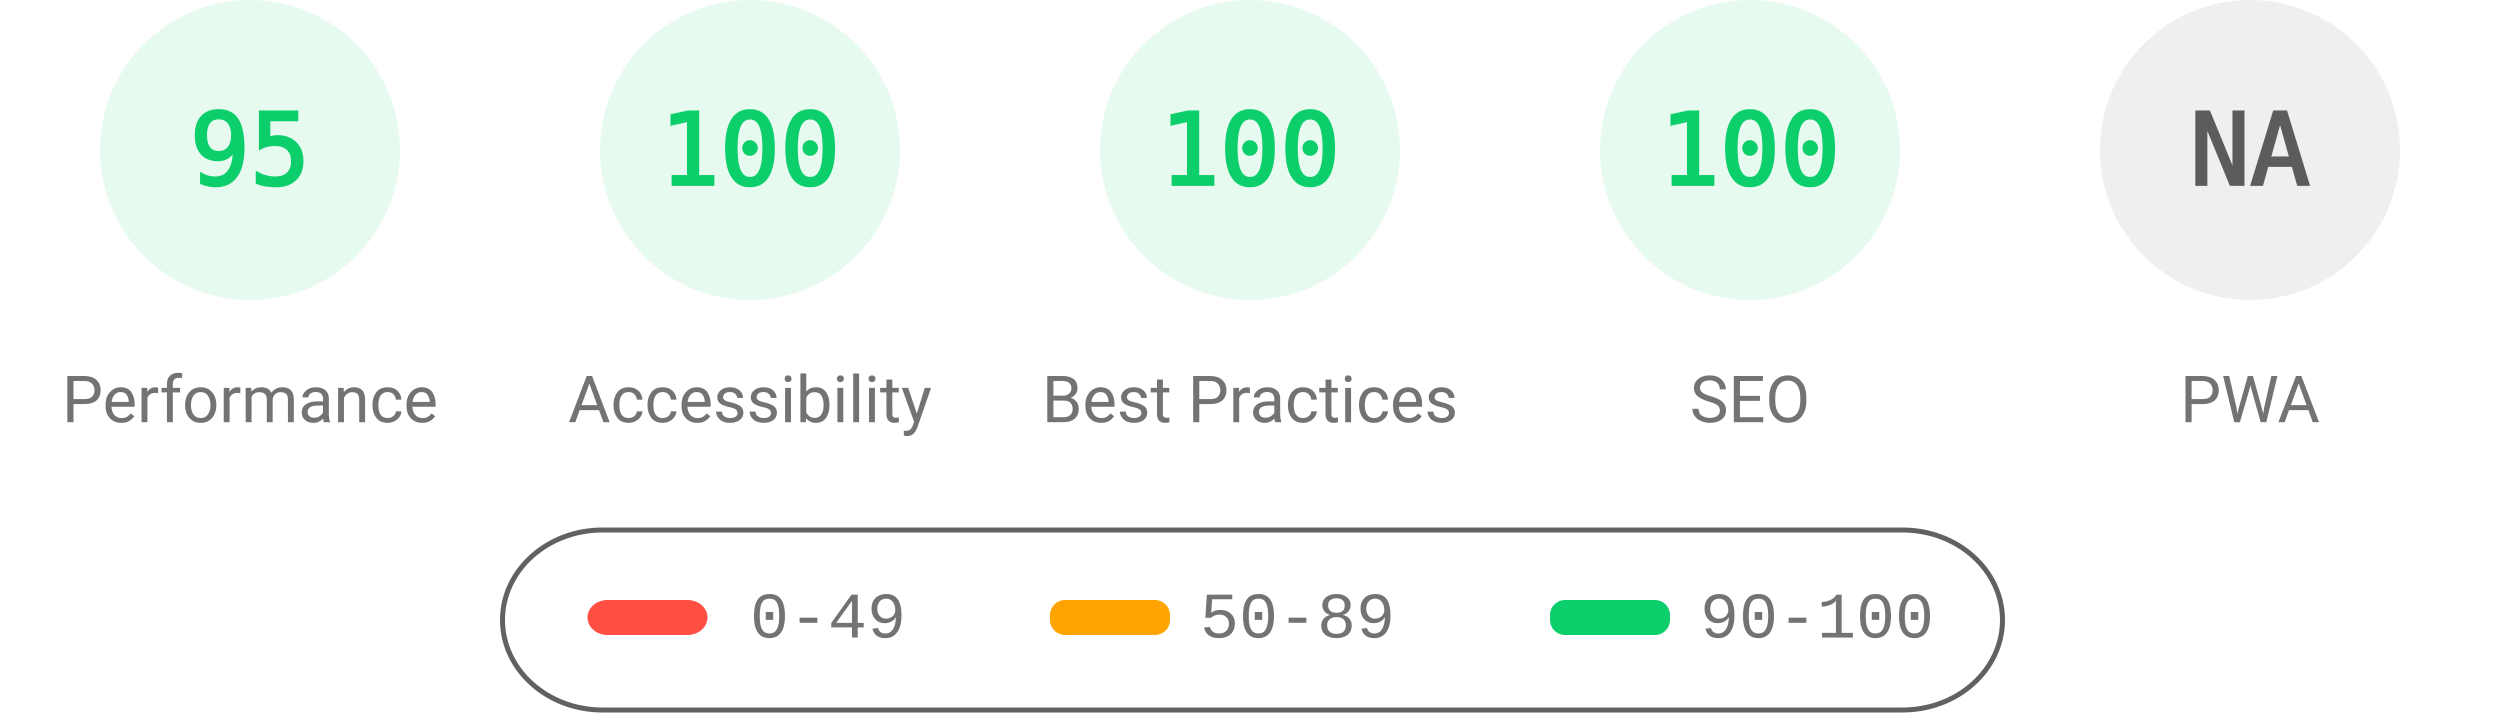
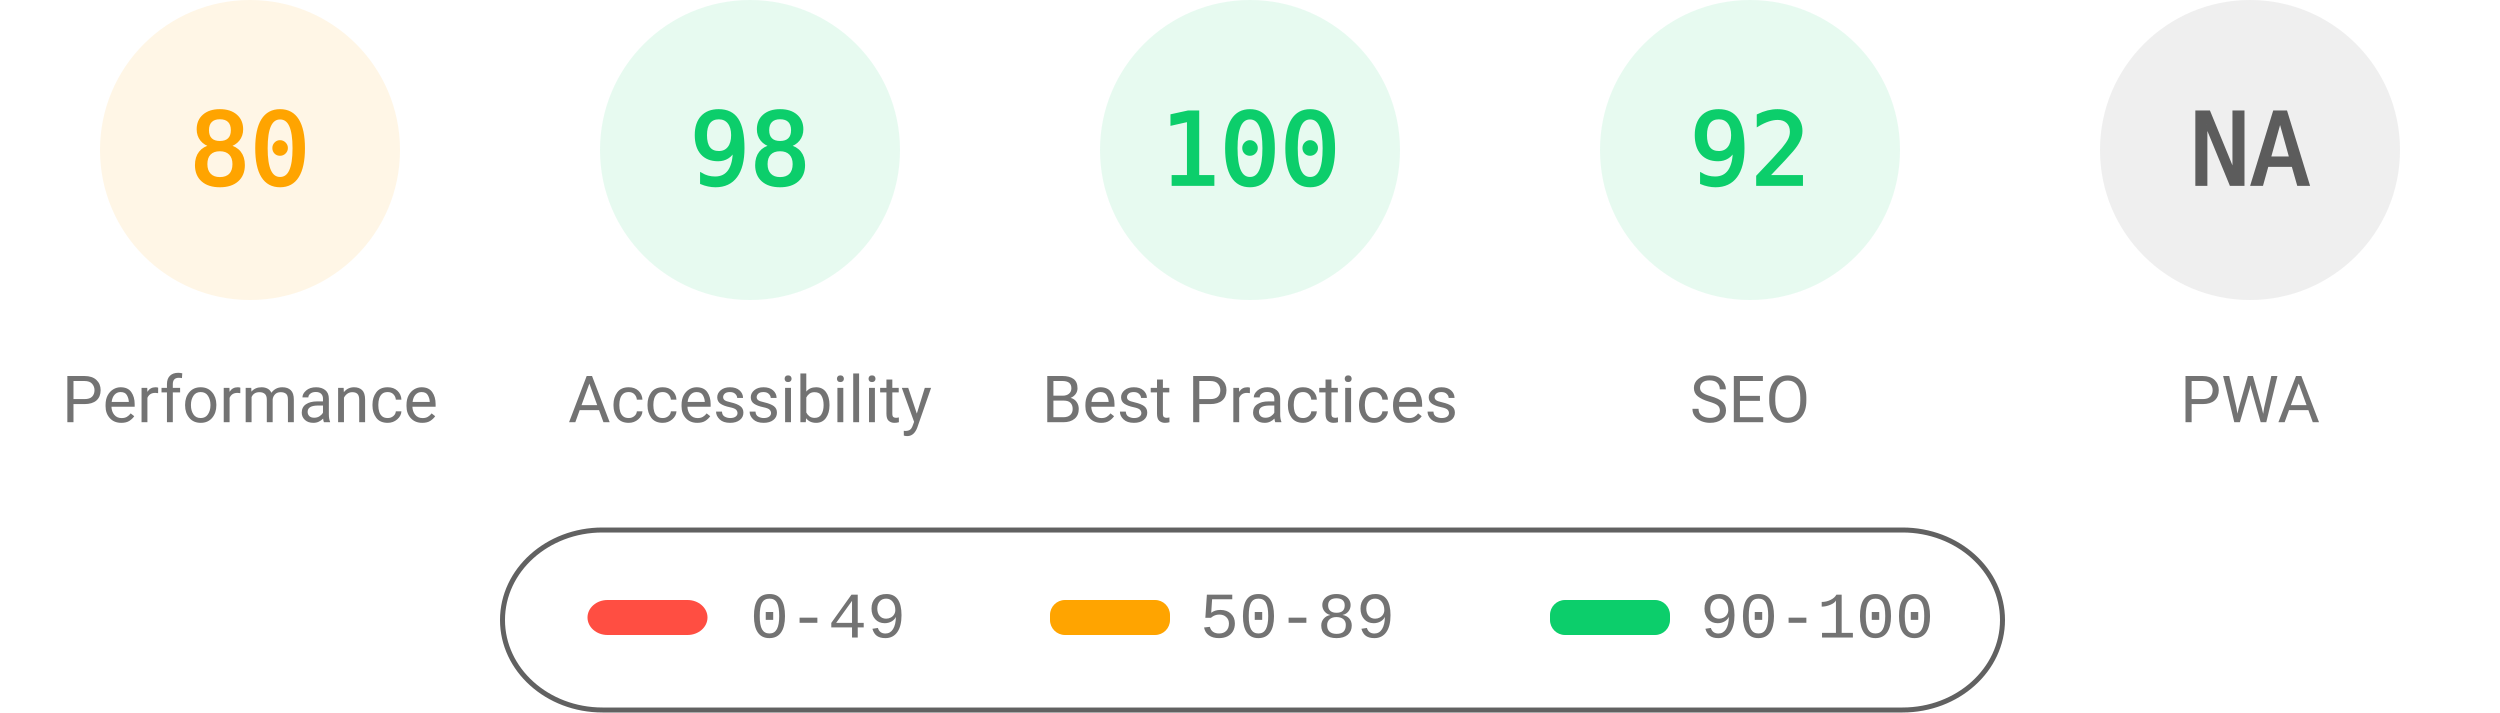
<svg xmlns="http://www.w3.org/2000/svg" fill="none" width="1000" height="285">
  <style>.gauge-base{opacity:.1}.gauge-arc{fill:none;animation-delay:250ms;stroke-linecap:round;transform:rotate(-90deg);transform-origin:100px 60px;animation:load-gauge 1s ease forwards}.guage-text{font-size:40px;font-family:monospace;text-align:center}.guage-red{color:#ff4e42;fill:#ff4e42;stroke:#ff4e42}.guage-orange{color:#ffa400;fill:#ffa400;stroke:#ffa400}.guage-green{color:#0cce6b;fill:#0cce6b;stroke:#0cce6b}.guage-undefined{color:#5c5c5c;fill:#5c5c5c;stroke:#5c5c5c}.guage-title{color:#737373;fill:#737373;stroke:none;font-size:26px;line-height:26px;font-family:Roboto,Halvetica,Arial,sans-serif}@keyframes load-gauge{from{stroke-dasharray:0 352.858}}</style>
-   <svg class="guage-div guage-perf guage-green" viewBox="0 0 200 200" width="200" height="200">
+   <svg class="guage-div guage-perf guage-orange" viewBox="0 0 200 200" width="200" height="200">
    <circle class="gauge-base" r="56" cx="100" cy="60" stroke-width="8" />
-     <circle class="gauge-arc guage-arc-1" r="56" cx="100" cy="60" stroke-width="8" style="stroke-dasharray:334.265,351.858" />
-     <text class="guage-text" x="100" y="60" alignment-baseline="central" dominant-baseline="central" text-anchor="middle">95</text>
+     <circle class="gauge-arc guage-arc-1" r="56" cx="100" cy="60" stroke-width="8" style="stroke-dasharray:281.486,351.858" />
+     <text class="guage-text" x="100" y="60" alignment-baseline="central" dominant-baseline="central" text-anchor="middle">80</text>
    <text class="guage-title" x="100" y="160" alignment-baseline="central" dominant-baseline="central" text-anchor="middle">Performance</text>
  </svg>
  <svg class="guage-div guage-acc guage-green" viewBox="0 0 200 200" width="200" height="200" x="200">
    <circle class="gauge-base" r="56" cx="100" cy="60" stroke-width="8" />
-     <circle class="gauge-arc guage-arc-2" r="56" cx="100" cy="60" stroke-width="8" style="stroke-dasharray:351.858,351.858" />
-     <text class="guage-text" x="100" y="60" alignment-baseline="central" dominant-baseline="central" text-anchor="middle">100</text>
+     <circle class="gauge-arc guage-arc-2" r="56" cx="100" cy="60" stroke-width="8" style="stroke-dasharray:344.821,351.858" />
+     <text class="guage-text" x="100" y="60" alignment-baseline="central" dominant-baseline="central" text-anchor="middle">98</text>
    <text class="guage-title" x="100" y="160" alignment-baseline="central" dominant-baseline="central" text-anchor="middle">Accessibility</text>
  </svg>
  <svg class="guage-div guage-best guage-green" viewBox="0 0 200 200" width="200" height="200" x="400">
    <circle class="gauge-base" r="56" cx="100" cy="60" stroke-width="8" />
    <circle class="gauge-arc guage-arc-3" r="56" cx="100" cy="60" stroke-width="8" style="stroke-dasharray:351.858,351.858" />
    <text class="guage-text" x="100" y="60" alignment-baseline="central" dominant-baseline="central" text-anchor="middle">100</text>
    <text class="guage-title" x="100" y="160" alignment-baseline="central" dominant-baseline="central" text-anchor="middle">Best Practices</text>
  </svg>
  <svg class="guage-div guage-seo guage-green" viewBox="0 0 200 200" width="200" height="200" x="600">
    <circle class="gauge-base" r="56" cx="100" cy="60" stroke-width="8" />
-     <circle class="gauge-arc guage-arc-4" r="56" cx="100" cy="60" stroke-width="8" style="stroke-dasharray:351.858,351.858" />
-     <text class="guage-text" x="100" y="60" alignment-baseline="central" dominant-baseline="central" text-anchor="middle">100</text>
+     <circle class="gauge-arc guage-arc-4" r="56" cx="100" cy="60" stroke-width="8" style="stroke-dasharray:323.709,351.858" />
+     <text class="guage-text" x="100" y="60" alignment-baseline="central" dominant-baseline="central" text-anchor="middle">92</text>
    <text class="guage-title" x="100" y="160" alignment-baseline="central" dominant-baseline="central" text-anchor="middle">SEO</text>
  </svg>
  <svg class="guage-div guage-pwa guage-undefined" viewBox="0 0 200 200" width="200" height="200" x="800">
    <circle class="gauge-base" r="56" cx="100" cy="60" stroke-width="8" />
    <circle class="gauge-arc guage-arc-4" r="56" cx="100" cy="60" stroke-width="8" style="stroke-dasharray:351.858,351.858" />
    <text class="guage-text" x="100" y="60" alignment-baseline="central" dominant-baseline="central" text-anchor="middle">NA</text>
    <text class="guage-title" x="100" y="160" alignment-baseline="central" dominant-baseline="central" text-anchor="middle">PWA</text>
  </svg>
  <svg width="604" height="76" x="200" y="210">
    <path fill="none" id="canvas_background" d="M-1-1h604v80H-1z" />
    <rect fill-opacity="0" stroke="#616161" stroke-width="2" rx="40" id="svg_2" height="72" width="600" y="2" x="1" fill="#000" />
    <rect stroke="#000" rx="8" id="svg_3" height="14" width="48" y="30" x="35" stroke-opacity="null" stroke-width="0" fill="#ff4e42" />
    <rect stroke="#000" rx="6" id="svg_4" height="14" width="48" y="30" x="220" stroke-opacity="null" stroke-width="0" fill="#ffa400" />
    <rect stroke="#000" rx="6" id="svg_5" height="14" width="48" y="30" x="420" stroke-opacity="null" stroke-width="0" fill="#0cce6b" />
    <text xml:space="preserve" text-anchor="start" font-family="'Courier New', Courier, monospace" font-size="26" id="svg_6" y="45" x="100" stroke-opacity="null" stroke-width="0" stroke="#000" fill="#737373">0-49</text>
    <text xml:space="preserve" text-anchor="start" font-family="'Courier New', Courier, monospace" font-size="26" id="svg_7" y="45" x="280" stroke-opacity="null" stroke-width="0" stroke="#000" fill="#737373">50-89</text>
    <text xml:space="preserve" text-anchor="start" font-family="'Courier New', Courier, monospace" font-size="26" id="svg_8" y="45" x="480" stroke-opacity="null" stroke-width="0" stroke="#000" fill="#737373">90-100</text>
  </svg>
</svg>
